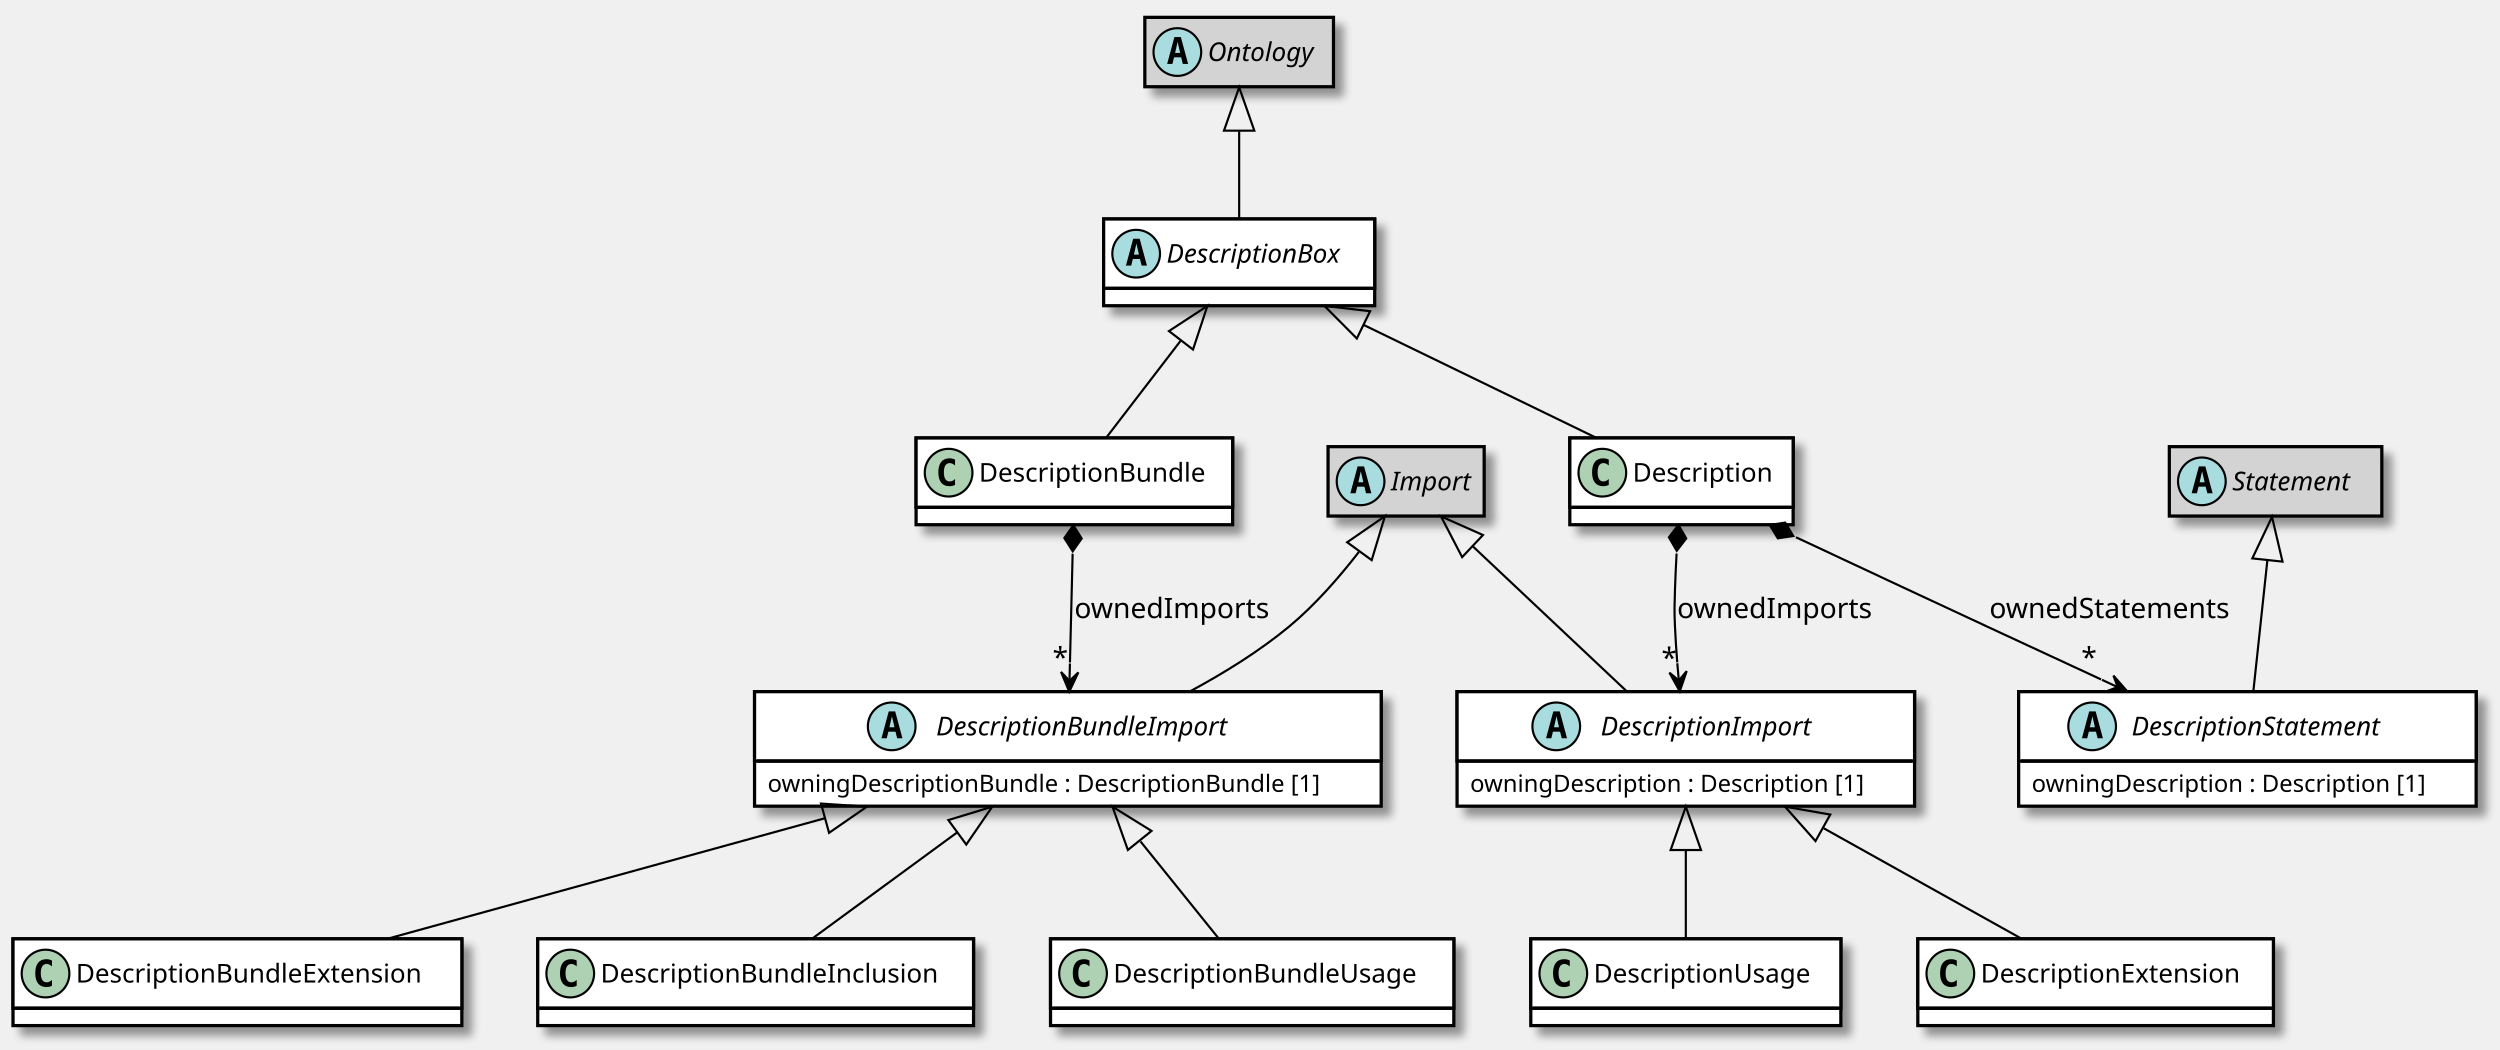
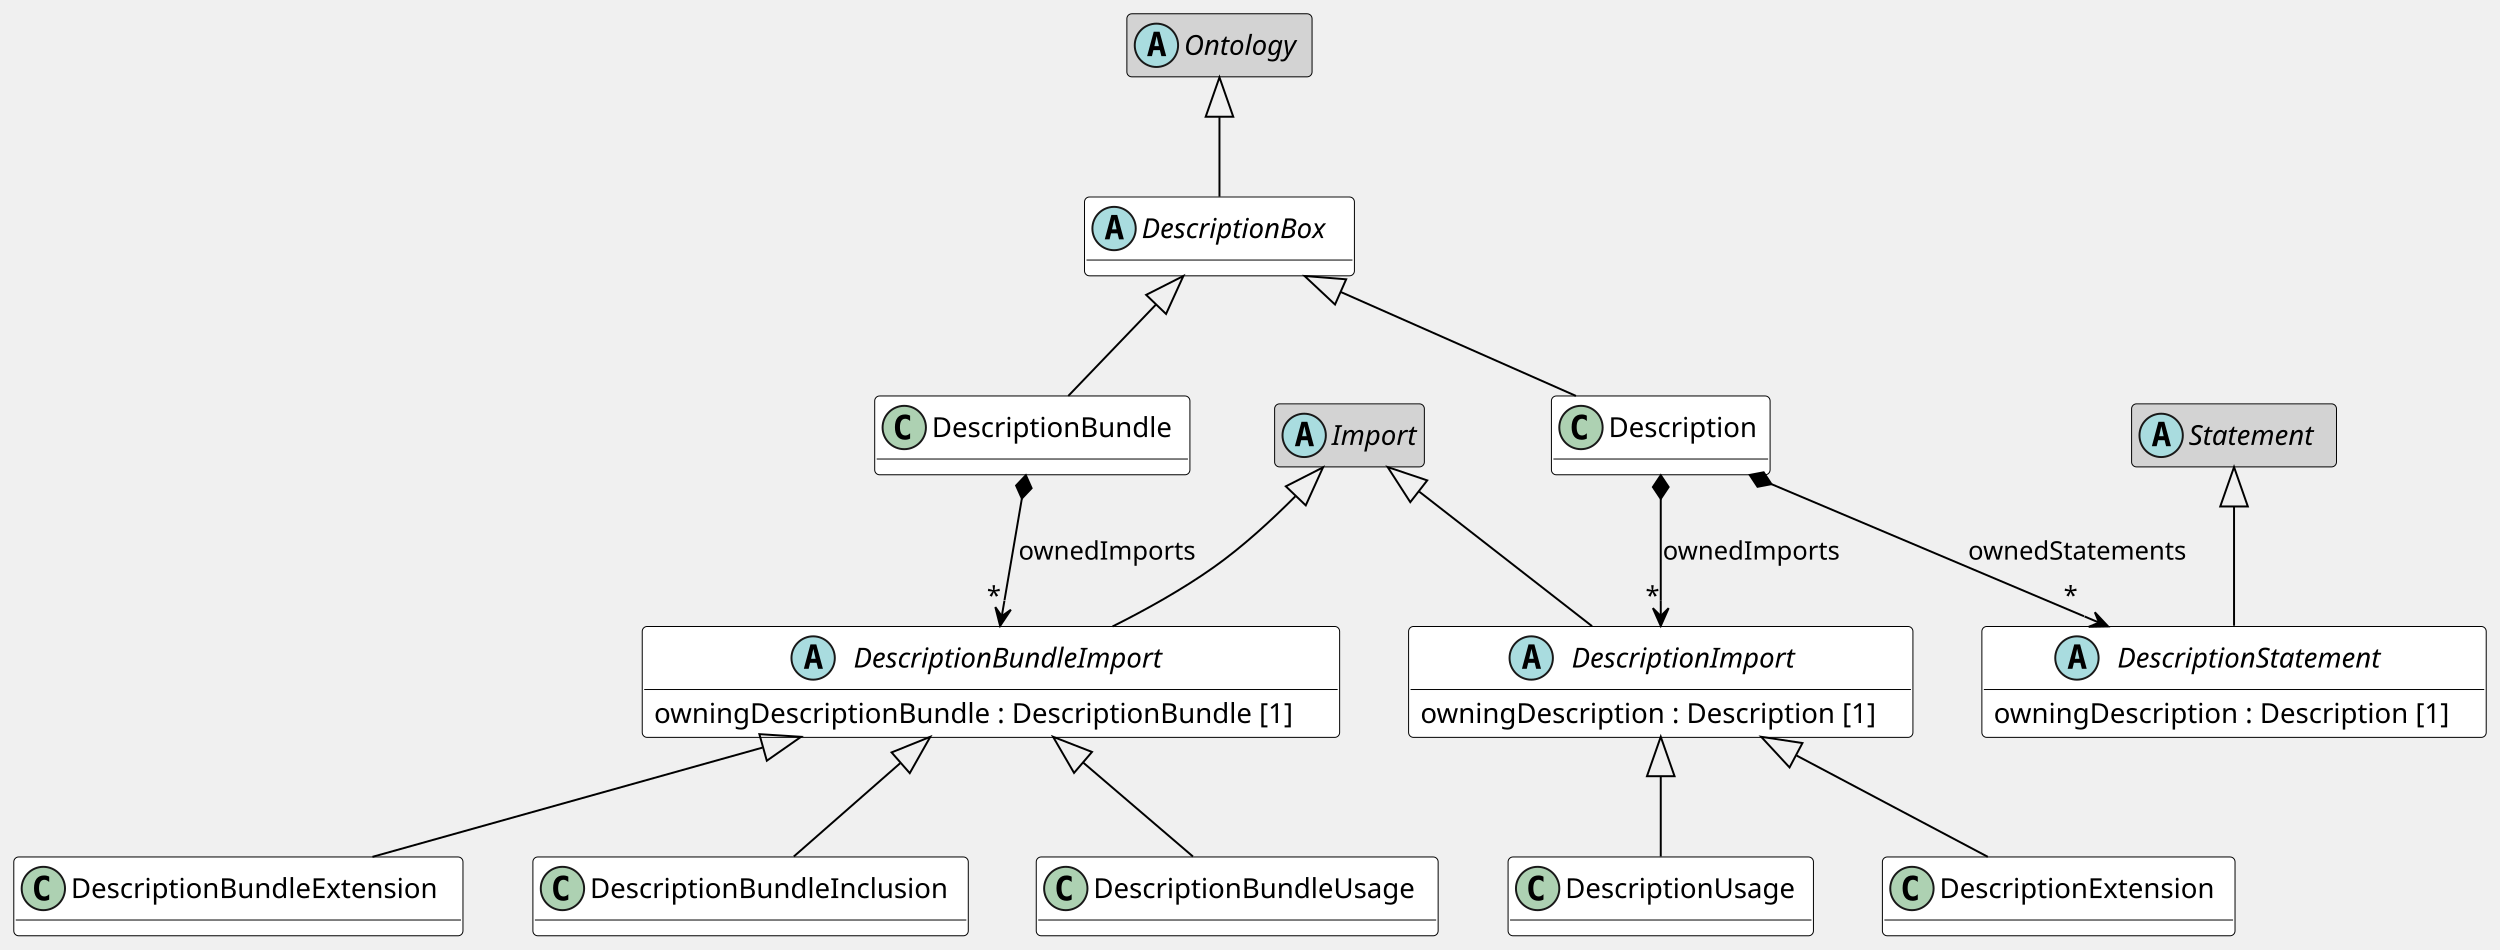
- <svg xmlns="http://www.w3.org/2000/svg" xmlns:xlink="http://www.w3.org/1999/xlink" contentScriptType="application/ecmascript" contentStyleType="text/css" height="484px" preserveAspectRatio="none" style="width:1153px;height:484px;" version="1.1" viewBox="0 0 1153 484" width="1153px" zoomAndPan="magnify">
-   <defs>
-     <filter height="300%" id="f1rrz0krgu3zpr" width="300%" x="-1" y="-1">
-       <feGaussianBlur result="blurOut" stdDeviation="2.0" />
-       <feColorMatrix in="blurOut" result="blurOut2" type="matrix" values="0 0 0 0 0 0 0 0 0 0 0 0 0 0 0 0 0 0 .4 0" />
-       <feOffset dx="4.0" dy="4.0" in="blurOut2" result="blurOut3" />
-       <feBlend in="SourceGraphic" in2="blurOut3" mode="normal" />
-     </filter>
-   </defs>
+ <svg xmlns="http://www.w3.org/2000/svg" xmlns:xlink="http://www.w3.org/1999/xlink" contentStyleType="text/css" height="482px" preserveAspectRatio="none" style="width:1269px;height:482px;background:#FFFFFF;" version="1.1" viewBox="0 0 1269 482" width="1269px" zoomAndPan="magnify">
+   <defs />
  <g>
-     <a target="_top" xlink:actuate="onRequest" xlink:href="#Description" xlink:show="new" xlink:title="#Description" xlink:type="simple">
-       <rect fill="#FFFFFF" filter="url(#f1rrz0krgu3zpr)" height="40" style="stroke: #000000; stroke-width: 1.5;" width="103" x="724" y="202" />
-       <rect fill="#FFFFFF" height="32" style="stroke: #000000; stroke-width: 1.5;" width="103" x="724" y="202" />
-       <ellipse cx="739" cy="218" fill="#ADD1B2" rx="11" ry="11" style="stroke: #000000; stroke-width: 1.0;" />
-       <path d="M741.969,223.641 Q741.391,223.938 740.75,224.078 Q740.109,224.234 739.406,224.234 Q736.906,224.234 735.578,222.594 Q734.266,220.938 734.266,217.812 Q734.266,214.688 735.578,213.031 Q736.906,211.375 739.406,211.375 Q740.109,211.375 740.75,211.531 Q741.406,211.688 741.969,211.984 L741.969,214.703 Q741.344,214.125 740.75,213.859 Q740.156,213.578 739.531,213.578 Q738.188,213.578 737.5,214.656 Q736.812,215.719 736.812,217.812 Q736.812,219.906 737.5,220.984 Q738.188,222.047 739.531,222.047 Q740.156,222.047 740.75,221.781 Q741.344,221.5 741.969,220.922 L741.969,223.641 Z " />
-       <text fill="#000000" font-family="sans-serif" font-size="12" lengthAdjust="spacingAndGlyphs" textLength="71" x="753" y="222.154">Description</text>
-       <line style="stroke: #000000; stroke-width: 1.5;" x1="725" x2="826" y1="234" y2="234" />
-     </a>
-     <a target="_top" xlink:actuate="onRequest" xlink:href="#DescriptionBox" xlink:show="new" xlink:title="#DescriptionBox" xlink:type="simple">
-       <rect fill="#FFFFFF" filter="url(#f1rrz0krgu3zpr)" height="40" style="stroke: #000000; stroke-width: 1.5;" width="125" x="509" y="101" />
-       <rect fill="#FFFFFF" height="32" style="stroke: #000000; stroke-width: 1.5;" width="125" x="509" y="101" />
-       <ellipse cx="524" cy="117" fill="#A9DCDF" rx="11" ry="11" style="stroke: #000000; stroke-width: 1.0;" />
-       <path d="M524.109,112.344 L522.953,117.422 L525.281,117.422 L524.109,112.344 Z M522.625,110.109 L525.609,110.109 L528.969,122.5 L526.516,122.5 L525.75,119.438 L522.469,119.438 L521.719,122.5 L519.281,122.5 L522.625,110.109 Z " />
-       <text fill="#000000" font-family="sans-serif" font-size="12" font-style="italic" lengthAdjust="spacingAndGlyphs" textLength="93" x="538" y="121.154">DescriptionBox</text>
-       <line style="stroke: #000000; stroke-width: 1.5;" x1="510" x2="633" y1="133" y2="133" />
-     </a>
-     <a target="_top" xlink:actuate="onRequest" xlink:href="#DescriptionImport" xlink:show="new" xlink:title="#DescriptionImport" xlink:type="simple">
-       <rect fill="#FFFFFF" filter="url(#f1rrz0krgu3zpr)" height="52.805" style="stroke: #000000; stroke-width: 1.5;" width="211" x="672" y="319" />
-       <rect fill="#FFFFFF" height="32" style="stroke: #000000; stroke-width: 1.5;" width="211" x="672" y="319" />
-       <ellipse cx="717.75" cy="335" fill="#A9DCDF" rx="11" ry="11" style="stroke: #000000; stroke-width: 1.0;" />
-       <path d="M717.859,330.344 L716.703,335.422 L719.031,335.422 L717.859,330.344 Z M716.375,328.109 L719.359,328.109 L722.719,340.5 L720.266,340.5 L719.5,337.438 L716.219,337.438 L715.469,340.5 L713.031,340.5 L716.375,328.109 Z " />
-       <text fill="#000000" font-family="sans-serif" font-size="12" font-style="italic" lengthAdjust="spacingAndGlyphs" textLength="111" x="738.25" y="339.154">DescriptionImport</text>
-       <line style="stroke: #000000; stroke-width: 1.5;" x1="673" x2="882" y1="351" y2="351" />
-       <text fill="#000000" font-family="sans-serif" font-size="11" lengthAdjust="spacingAndGlyphs" textLength="199" x="678" y="365.21">owningDescription : Description [1]</text>
-     </a>
-     <a target="_top" xlink:actuate="onRequest" xlink:href="#DescriptionStatement" xlink:show="new" xlink:title="#DescriptionStatement" xlink:type="simple">
-       <rect fill="#FFFFFF" filter="url(#f1rrz0krgu3zpr)" height="52.805" style="stroke: #000000; stroke-width: 1.5;" width="211" x="931" y="319" />
-       <rect fill="#FFFFFF" height="32" style="stroke: #000000; stroke-width: 1.5;" width="211" x="931" y="319" />
-       <ellipse cx="964.9" cy="335" fill="#A9DCDF" rx="11" ry="11" style="stroke: #000000; stroke-width: 1.0;" />
-       <path d="M965.009,330.344 L963.853,335.422 L966.181,335.422 L965.009,330.344 Z M963.525,328.109 L966.509,328.109 L969.869,340.5 L967.416,340.5 L966.65,337.438 L963.369,337.438 L962.619,340.5 L960.181,340.5 L963.525,328.109 Z " />
-       <text fill="#000000" font-family="sans-serif" font-size="12" font-style="italic" lengthAdjust="spacingAndGlyphs" textLength="137" x="983.1" y="339.154">DescriptionStatement</text>
-       <line style="stroke: #000000; stroke-width: 1.5;" x1="932" x2="1141" y1="351" y2="351" />
-       <text fill="#000000" font-family="sans-serif" font-size="11" lengthAdjust="spacingAndGlyphs" textLength="199" x="937" y="365.21">owningDescription : Description [1]</text>
-     </a>
-     <a target="_top" xlink:actuate="onRequest" xlink:href="#Ontology" xlink:show="new" xlink:title="#Ontology" xlink:type="simple">
-       <rect fill="#D3D3D3" filter="url(#f1rrz0krgu3zpr)" height="32" style="stroke: #000000; stroke-width: 1.5;" width="87" x="528" y="8" />
-       <ellipse cx="543" cy="24" fill="#A9DCDF" rx="11" ry="11" style="stroke: #000000; stroke-width: 1.0;" />
-       <path d="M543.109,19.344 L541.953,24.422 L544.281,24.422 L543.109,19.344 Z M541.625,17.109 L544.609,17.109 L547.969,29.5 L545.516,29.5 L544.75,26.438 L541.469,26.438 L540.719,29.5 L538.281,29.5 L541.625,17.109 Z " />
-       <text fill="#000000" font-family="sans-serif" font-size="12" font-style="italic" lengthAdjust="spacingAndGlyphs" textLength="55" x="557" y="28.154">Ontology</text>
-     </a>
-     <a target="_top" xlink:actuate="onRequest" xlink:href="#DescriptionBundle" xlink:show="new" xlink:title="#DescriptionBundle" xlink:type="simple">
-       <rect fill="#FFFFFF" filter="url(#f1rrz0krgu3zpr)" height="40" style="stroke: #000000; stroke-width: 1.5;" width="146" x="422.5" y="202" />
-       <rect fill="#FFFFFF" height="32" style="stroke: #000000; stroke-width: 1.5;" width="146" x="422.5" y="202" />
-       <ellipse cx="437.5" cy="218" fill="#ADD1B2" rx="11" ry="11" style="stroke: #000000; stroke-width: 1.0;" />
-       <path d="M440.469,223.641 Q439.891,223.938 439.25,224.078 Q438.609,224.234 437.906,224.234 Q435.406,224.234 434.078,222.594 Q432.766,220.938 432.766,217.812 Q432.766,214.688 434.078,213.031 Q435.406,211.375 437.906,211.375 Q438.609,211.375 439.25,211.531 Q439.906,211.688 440.469,211.984 L440.469,214.703 Q439.844,214.125 439.25,213.859 Q438.656,213.578 438.031,213.578 Q436.688,213.578 436,214.656 Q435.312,215.719 435.312,217.812 Q435.312,219.906 436,220.984 Q436.688,222.047 438.031,222.047 Q438.656,222.047 439.25,221.781 Q439.844,221.5 440.469,220.922 L440.469,223.641 Z " />
-       <text fill="#000000" font-family="sans-serif" font-size="12" lengthAdjust="spacingAndGlyphs" textLength="114" x="451.5" y="222.154">DescriptionBundle</text>
-       <line style="stroke: #000000; stroke-width: 1.5;" x1="423.5" x2="567.5" y1="234" y2="234" />
-     </a>
-     <a target="_top" xlink:actuate="onRequest" xlink:href="#DescriptionBundleImport" xlink:show="new" xlink:title="#DescriptionBundleImport" xlink:type="simple">
-       <rect fill="#FFFFFF" filter="url(#f1rrz0krgu3zpr)" height="52.805" style="stroke: #000000; stroke-width: 1.5;" width="289" x="348" y="319" />
-       <rect fill="#FFFFFF" height="32" style="stroke: #000000; stroke-width: 1.5;" width="289" x="348" y="319" />
-       <ellipse cx="411.25" cy="335" fill="#A9DCDF" rx="11" ry="11" style="stroke: #000000; stroke-width: 1.0;" />
-       <path d="M411.359,330.344 L410.203,335.422 L412.531,335.422 L411.359,330.344 Z M409.875,328.109 L412.859,328.109 L416.219,340.5 L413.766,340.5 L413,337.438 L409.719,337.438 L408.969,340.5 L406.531,340.5 L409.875,328.109 Z " />
-       <text fill="#000000" font-family="sans-serif" font-size="12" font-style="italic" lengthAdjust="spacingAndGlyphs" textLength="154" x="431.75" y="339.154">DescriptionBundleImport</text>
-       <line style="stroke: #000000; stroke-width: 1.5;" x1="349" x2="636" y1="351" y2="351" />
-       <text fill="#000000" font-family="sans-serif" font-size="11" lengthAdjust="spacingAndGlyphs" textLength="277" x="354" y="365.21">owningDescriptionBundle : DescriptionBundle [1]</text>
-     </a>
-     <a target="_top" xlink:actuate="onRequest" xlink:href="#DescriptionBundleExtension" xlink:show="new" xlink:title="#DescriptionBundleExtension" xlink:type="simple">
-       <rect fill="#FFFFFF" filter="url(#f1rrz0krgu3zpr)" height="40" style="stroke: #000000; stroke-width: 1.5;" width="207" x="6" y="433" />
-       <rect fill="#FFFFFF" height="32" style="stroke: #000000; stroke-width: 1.5;" width="207" x="6" y="433" />
-       <ellipse cx="21" cy="449" fill="#ADD1B2" rx="11" ry="11" style="stroke: #000000; stroke-width: 1.0;" />
-       <path d="M23.969,454.641 Q23.391,454.938 22.75,455.078 Q22.109,455.234 21.406,455.234 Q18.906,455.234 17.578,453.594 Q16.266,451.938 16.266,448.812 Q16.266,445.688 17.578,444.031 Q18.906,442.375 21.406,442.375 Q22.109,442.375 22.75,442.531 Q23.406,442.688 23.969,442.984 L23.969,445.703 Q23.344,445.125 22.75,444.859 Q22.156,444.578 21.531,444.578 Q20.188,444.578 19.5,445.656 Q18.812,446.719 18.812,448.812 Q18.812,450.906 19.5,451.984 Q20.188,453.047 21.531,453.047 Q22.156,453.047 22.75,452.781 Q23.344,452.5 23.969,451.922 L23.969,454.641 Z " />
-       <text fill="#000000" font-family="sans-serif" font-size="12" lengthAdjust="spacingAndGlyphs" textLength="175" x="35" y="453.154">DescriptionBundleExtension</text>
-       <line style="stroke: #000000; stroke-width: 1.5;" x1="7" x2="212" y1="465" y2="465" />
-     </a>
-     <a target="_top" xlink:actuate="onRequest" xlink:href="#Import" xlink:show="new" xlink:title="#Import" xlink:type="simple">
-       <rect fill="#D3D3D3" filter="url(#f1rrz0krgu3zpr)" height="32" style="stroke: #000000; stroke-width: 1.5;" width="72" x="612.5" y="206" />
-       <ellipse cx="627.5" cy="222" fill="#A9DCDF" rx="11" ry="11" style="stroke: #000000; stroke-width: 1.0;" />
-       <path d="M627.609,217.344 L626.453,222.422 L628.781,222.422 L627.609,217.344 Z M626.125,215.109 L629.109,215.109 L632.469,227.5 L630.016,227.5 L629.25,224.438 L625.969,224.438 L625.219,227.5 L622.781,227.5 L626.125,215.109 Z " />
-       <text fill="#000000" font-family="sans-serif" font-size="12" font-style="italic" lengthAdjust="spacingAndGlyphs" textLength="40" x="641.5" y="226.154">Import</text>
-     </a>
-     <a target="_top" xlink:actuate="onRequest" xlink:href="#DescriptionBundleInclusion" xlink:show="new" xlink:title="#DescriptionBundleInclusion" xlink:type="simple">
-       <rect fill="#FFFFFF" filter="url(#f1rrz0krgu3zpr)" height="40" style="stroke: #000000; stroke-width: 1.5;" width="201" x="248" y="433" />
-       <rect fill="#FFFFFF" height="32" style="stroke: #000000; stroke-width: 1.5;" width="201" x="248" y="433" />
-       <ellipse cx="263" cy="449" fill="#ADD1B2" rx="11" ry="11" style="stroke: #000000; stroke-width: 1.0;" />
-       <path d="M265.969,454.641 Q265.391,454.938 264.75,455.078 Q264.109,455.234 263.406,455.234 Q260.906,455.234 259.578,453.594 Q258.266,451.938 258.266,448.812 Q258.266,445.688 259.578,444.031 Q260.906,442.375 263.406,442.375 Q264.109,442.375 264.75,442.531 Q265.406,442.688 265.969,442.984 L265.969,445.703 Q265.344,445.125 264.75,444.859 Q264.156,444.578 263.531,444.578 Q262.188,444.578 261.5,445.656 Q260.812,446.719 260.812,448.812 Q260.812,450.906 261.5,451.984 Q262.188,453.047 263.531,453.047 Q264.156,453.047 264.75,452.781 Q265.344,452.5 265.969,451.922 L265.969,454.641 Z " />
-       <text fill="#000000" font-family="sans-serif" font-size="12" lengthAdjust="spacingAndGlyphs" textLength="169" x="277" y="453.154">DescriptionBundleInclusion</text>
-       <line style="stroke: #000000; stroke-width: 1.5;" x1="249" x2="448" y1="465" y2="465" />
-     </a>
-     <a target="_top" xlink:actuate="onRequest" xlink:href="#DescriptionBundleUsage" xlink:show="new" xlink:title="#DescriptionBundleUsage" xlink:type="simple">
-       <rect fill="#FFFFFF" filter="url(#f1rrz0krgu3zpr)" height="40" style="stroke: #000000; stroke-width: 1.5;" width="186" x="484.5" y="433" />
-       <rect fill="#FFFFFF" height="32" style="stroke: #000000; stroke-width: 1.5;" width="186" x="484.5" y="433" />
-       <ellipse cx="499.5" cy="449" fill="#ADD1B2" rx="11" ry="11" style="stroke: #000000; stroke-width: 1.0;" />
-       <path d="M502.469,454.641 Q501.891,454.938 501.25,455.078 Q500.609,455.234 499.906,455.234 Q497.406,455.234 496.078,453.594 Q494.766,451.938 494.766,448.812 Q494.766,445.688 496.078,444.031 Q497.406,442.375 499.906,442.375 Q500.609,442.375 501.25,442.531 Q501.906,442.688 502.469,442.984 L502.469,445.703 Q501.844,445.125 501.25,444.859 Q500.656,444.578 500.031,444.578 Q498.688,444.578 498,445.656 Q497.312,446.719 497.312,448.812 Q497.312,450.906 498,451.984 Q498.688,453.047 500.031,453.047 Q500.656,453.047 501.25,452.781 Q501.844,452.5 502.469,451.922 L502.469,454.641 Z " />
-       <text fill="#000000" font-family="sans-serif" font-size="12" lengthAdjust="spacingAndGlyphs" textLength="154" x="513.5" y="453.154">DescriptionBundleUsage</text>
-       <line style="stroke: #000000; stroke-width: 1.5;" x1="485.5" x2="669.5" y1="465" y2="465" />
-     </a>
-     <a target="_top" xlink:actuate="onRequest" xlink:href="#DescriptionExtension" xlink:show="new" xlink:title="#DescriptionExtension" xlink:type="simple">
-       <rect fill="#FFFFFF" filter="url(#f1rrz0krgu3zpr)" height="40" style="stroke: #000000; stroke-width: 1.5;" width="164" x="884.5" y="433" />
-       <rect fill="#FFFFFF" height="32" style="stroke: #000000; stroke-width: 1.5;" width="164" x="884.5" y="433" />
-       <ellipse cx="899.5" cy="449" fill="#ADD1B2" rx="11" ry="11" style="stroke: #000000; stroke-width: 1.0;" />
-       <path d="M902.469,454.641 Q901.891,454.938 901.25,455.078 Q900.609,455.234 899.906,455.234 Q897.406,455.234 896.078,453.594 Q894.766,451.938 894.766,448.812 Q894.766,445.688 896.078,444.031 Q897.406,442.375 899.906,442.375 Q900.609,442.375 901.25,442.531 Q901.906,442.688 902.469,442.984 L902.469,445.703 Q901.844,445.125 901.25,444.859 Q900.656,444.578 900.031,444.578 Q898.688,444.578 898,445.656 Q897.312,446.719 897.312,448.812 Q897.312,450.906 898,451.984 Q898.688,453.047 900.031,453.047 Q900.656,453.047 901.25,452.781 Q901.844,452.5 902.469,451.922 L902.469,454.641 Z " />
-       <text fill="#000000" font-family="sans-serif" font-size="12" lengthAdjust="spacingAndGlyphs" textLength="132" x="913.5" y="453.154">DescriptionExtension</text>
-       <line style="stroke: #000000; stroke-width: 1.5;" x1="885.5" x2="1047.5" y1="465" y2="465" />
-     </a>
-     <a target="_top" xlink:actuate="onRequest" xlink:href="#Statement" xlink:show="new" xlink:title="#Statement" xlink:type="simple">
-       <rect fill="#D3D3D3" filter="url(#f1rrz0krgu3zpr)" height="32" style="stroke: #000000; stroke-width: 1.5;" width="98" x="1000.5" y="206" />
-       <ellipse cx="1015.5" cy="222" fill="#A9DCDF" rx="11" ry="11" style="stroke: #000000; stroke-width: 1.0;" />
-       <path d="M1015.609,217.344 L1014.453,222.422 L1016.781,222.422 L1015.609,217.344 Z M1014.125,215.109 L1017.109,215.109 L1020.469,227.5 L1018.016,227.5 L1017.25,224.438 L1013.969,224.438 L1013.219,227.5 L1010.781,227.5 L1014.125,215.109 Z " />
-       <text fill="#000000" font-family="sans-serif" font-size="12" font-style="italic" lengthAdjust="spacingAndGlyphs" textLength="66" x="1029.5" y="226.154">Statement</text>
-     </a>
-     <a target="_top" xlink:actuate="onRequest" xlink:href="#DescriptionUsage" xlink:show="new" xlink:title="#DescriptionUsage" xlink:type="simple">
-       <rect fill="#FFFFFF" filter="url(#f1rrz0krgu3zpr)" height="40" style="stroke: #000000; stroke-width: 1.5;" width="143" x="706" y="433" />
-       <rect fill="#FFFFFF" height="32" style="stroke: #000000; stroke-width: 1.5;" width="143" x="706" y="433" />
-       <ellipse cx="721" cy="449" fill="#ADD1B2" rx="11" ry="11" style="stroke: #000000; stroke-width: 1.0;" />
-       <path d="M723.969,454.641 Q723.391,454.938 722.75,455.078 Q722.109,455.234 721.406,455.234 Q718.906,455.234 717.578,453.594 Q716.266,451.938 716.266,448.812 Q716.266,445.688 717.578,444.031 Q718.906,442.375 721.406,442.375 Q722.109,442.375 722.75,442.531 Q723.406,442.688 723.969,442.984 L723.969,445.703 Q723.344,445.125 722.75,444.859 Q722.156,444.578 721.531,444.578 Q720.188,444.578 719.5,445.656 Q718.812,446.719 718.812,448.812 Q718.812,450.906 719.5,451.984 Q720.188,453.047 721.531,453.047 Q722.156,453.047 722.75,452.781 Q723.344,452.5 723.969,451.922 L723.969,454.641 Z " />
-       <text fill="#000000" font-family="sans-serif" font-size="12" lengthAdjust="spacingAndGlyphs" textLength="111" x="735" y="453.154">DescriptionUsage</text>
-       <line style="stroke: #000000; stroke-width: 1.5;" x1="707" x2="848" y1="465" y2="465" />
-     </a>
-     <a target="_top" xlink:actuate="onRequest" xlink:href="#DescriptionBox" xlink:show="new" xlink:title="#DescriptionBox" xlink:type="simple">
-       <path d="M628.889,149.851 C663.177,166.49 705.84,187.195 736.287,201.97 " fill="none" style="stroke: #000000; stroke-width: 1.0;" />
-       <polygon fill="none" points="625.77,156.118,610.833,141.088,631.883,143.523,625.77,156.118" style="stroke: #000000; stroke-width: 1.0;" />
-     </a>
-     <path d="M773.242,255.291 C772.933,260.861 772.665,266.596 772.5,272 C772.269,279.552 772.161,281.452 772.5,289 C772.74,294.338 773.109,299.957 773.541,305.486 " fill="none" style="stroke: #000000; stroke-width: 1.0;" />
-     <polygon fill="#000000" points="774.703,318.835,777.907,309.522,774.269,313.854,769.937,310.216,774.703,318.835" style="stroke: #000000; stroke-width: 1.0;" />
-     <line style="stroke: #000000; stroke-width: 1.0;" x1="774.269" x2="773.575" y1="313.854" y2="305.884" />
-     <polygon fill="#000000" points="774.061,242.069,769.698,247.81,773.32,254.046,777.683,248.305,774.061,242.069" style="stroke: #000000; stroke-width: 1.0;" />
-     <text fill="#000000" font-family="sans-serif" font-size="13" lengthAdjust="spacingAndGlyphs" textLength="90" x="773.5" y="285.067">ownedImports</text>
-     <text fill="#000000" font-family="sans-serif" font-size="13" lengthAdjust="spacingAndGlyphs" textLength="7" x="766.247" y="308.039">*</text>
-     <path d="M828.28,247.775 C854.748,260.182 887.306,275.416 916.5,289 C933.498,296.909 951.864,305.42 968.996,313.345 " fill="none" style="stroke: #000000; stroke-width: 1.0;" />
-     <polygon fill="#000000" points="981.215,318.995,974.725,311.587,976.677,316.896,971.367,318.848,981.215,318.995" style="stroke: #000000; stroke-width: 1.0;" />
-     <line style="stroke: #000000; stroke-width: 1.0;" x1="976.677" x2="969.415" y1="316.896" y2="313.539" />
-     <polygon fill="#000000" points="816.2,242.111,819.934,248.28,827.065,247.205,823.331,241.036,816.2,242.111" style="stroke: #000000; stroke-width: 1.0;" />
-     <text fill="#000000" font-family="sans-serif" font-size="13" lengthAdjust="spacingAndGlyphs" textLength="117" x="917.5" y="285.067">ownedStatements</text>
-     <text fill="#000000" font-family="sans-serif" font-size="13" lengthAdjust="spacingAndGlyphs" textLength="7" x="959.886" y="307.813">*</text>
-     <a target="_top" xlink:actuate="onRequest" xlink:href="#Ontology" xlink:show="new" xlink:title="#Ontology" xlink:type="simple">
-       <path d="M571.5,60.472 C571.5,74.156 571.5,89.266 571.5,100.838 " fill="none" style="stroke: #000000; stroke-width: 1.0;" />
-       <polygon fill="none" points="564.5,60.263,571.5,40.263,578.5,60.263,564.5,60.263" style="stroke: #000000; stroke-width: 1.0;" />
-     </a>
-     <a target="_top" xlink:actuate="onRequest" xlink:href="#DescriptionBox" xlink:show="new" xlink:title="#DescriptionBox" xlink:type="simple">
-       <path d="M544.637,156.992 C533.019,172.127 519.876,189.247 510.109,201.97 " fill="none" style="stroke: #000000; stroke-width: 1.0;" />
-       <polygon fill="none" points="539.115,152.69,556.846,141.088,550.22,161.215,539.115,152.69" style="stroke: #000000; stroke-width: 1.0;" />
-     </a>
-     <path d="M494.701,255.364 C494.32,270.779 493.862,289.341 493.462,305.526 " fill="none" style="stroke: #000000; stroke-width: 1.0;" />
-     <polygon fill="#000000" points="493.13,318.998,497.351,310.1,493.254,314,489.354,309.902,493.13,318.998" style="stroke: #000000; stroke-width: 1.0;" />
-     <line style="stroke: #000000; stroke-width: 1.0;" x1="493.254" x2="493.45" y1="314" y2="306.002" />
-     <polygon fill="#000000" points="495.025,242.252,490.878,248.152,494.73,254.248,498.876,248.349,495.025,242.252" style="stroke: #000000; stroke-width: 1.0;" />
-     <text fill="#000000" font-family="sans-serif" font-size="13" lengthAdjust="spacingAndGlyphs" textLength="90" x="495.5" y="285.067">ownedImports</text>
-     <text fill="#000000" font-family="sans-serif" font-size="13" lengthAdjust="spacingAndGlyphs" textLength="7" x="485.43" y="307.817">*</text>
-     <a target="_top" xlink:actuate="onRequest" xlink:href="#DescriptionBundleImport" xlink:show="new" xlink:title="#DescriptionBundleImport" xlink:type="simple">
-       <path d="M380.467,377.36 C315.103,395.365 234.724,417.506 178.554,432.979 " fill="none" style="stroke: #000000; stroke-width: 1.0;" />
-       <polygon fill="none" points="378.646,370.601,399.786,372.039,382.364,384.099,378.646,370.601" style="stroke: #000000; stroke-width: 1.0;" />
-     </a>
-     <a target="_top" xlink:actuate="onRequest" xlink:href="#Import" xlink:show="new" xlink:title="#Import" xlink:type="simple">
-       <path d="M626.777,254.476 C617.691,266.219 606.463,279.092 594.5,289 C580.759,300.38 564.328,310.525 548.71,318.928 " fill="none" style="stroke: #000000; stroke-width: 1.0;" />
-       <polygon fill="none" points="621.306,250.097,638.739,238.051,632.623,258.339,621.306,250.097" style="stroke: #000000; stroke-width: 1.0;" />
-     </a>
-     <a target="_top" xlink:actuate="onRequest" xlink:href="#DescriptionBundleImport" xlink:show="new" xlink:title="#DescriptionBundleImport" xlink:type="simple">
-       <path d="M441.445,383.905 C418.781,400.51 393.084,419.336 374.463,432.979 " fill="none" style="stroke: #000000; stroke-width: 1.0;" />
-       <polygon fill="none" points="437.371,378.212,457.642,372.039,445.645,389.505,437.371,378.212" style="stroke: #000000; stroke-width: 1.0;" />
-     </a>
-     <a target="_top" xlink:actuate="onRequest" xlink:href="#DescriptionBundleImport" xlink:show="new" xlink:title="#DescriptionBundleImport" xlink:type="simple">
-       <path d="M525.998,388.077 C538.502,403.596 552.095,420.467 562.175,432.979 " fill="none" style="stroke: #000000; stroke-width: 1.0;" />
-       <polygon fill="none" points="520.173,392.005,513.076,372.039,531.075,383.221,520.173,392.005" style="stroke: #000000; stroke-width: 1.0;" />
-     </a>
-     <a target="_top" xlink:actuate="onRequest" xlink:href="#DescriptionImport" xlink:show="new" xlink:title="#DescriptionImport" xlink:type="simple">
-       <path d="M841.046,381.971 C871.61,399.032 907.03,418.804 932.424,432.979 " fill="none" style="stroke: #000000; stroke-width: 1.0;" />
-       <polygon fill="none" points="837.303,387.899,823.252,372.039,844.127,375.675,837.303,387.899" style="stroke: #000000; stroke-width: 1.0;" />
-     </a>
-     <a target="_top" xlink:actuate="onRequest" xlink:href="#Import" xlink:show="new" xlink:title="#Import" xlink:type="simple">
-       <path d="M679.192,251.908 C700.848,272.304 729.591,299.376 750.4,318.975 " fill="none" style="stroke: #000000; stroke-width: 1.0;" />
-       <polygon fill="none" points="674.337,256.951,664.577,238.142,683.936,246.759,674.337,256.951" style="stroke: #000000; stroke-width: 1.0;" />
-     </a>
-     <a target="_top" xlink:actuate="onRequest" xlink:href="#Statement" xlink:show="new" xlink:title="#Statement" xlink:type="simple">
-       <path d="M1045.7,258.498 C1043.64,277.747 1041.14,301.111 1039.27,318.626 " fill="none" style="stroke: #000000; stroke-width: 1.0;" />
-       <polygon fill="none" points="1038.77,257.53,1047.85,238.388,1052.69,259.019,1038.77,257.53" style="stroke: #000000; stroke-width: 1.0;" />
-     </a>
-     <a target="_top" xlink:actuate="onRequest" xlink:href="#DescriptionImport" xlink:show="new" xlink:title="#DescriptionImport" xlink:type="simple">
-       <path d="M777.5,392.065 C777.5,406.436 777.5,421.532 777.5,432.979 " fill="none" style="stroke: #000000; stroke-width: 1.0;" />
-       <polygon fill="none" points="770.5,392.039,777.5,372.039,784.5,392.039,770.5,392.039" style="stroke: #000000; stroke-width: 1.0;" />
-     </a>
+     <a href="#Description" target="_top" title="#Description" xlink:actuate="onRequest" xlink:href="#Description" xlink:show="new" xlink:title="#Description" xlink:type="simple">
+       <g>
+         <rect codeLine="6" fill="#FFFFFF" height="40" rx="2.5" ry="2.5" style="stroke:#000000;stroke-width:0.5;" width="111" x="787.5" y="201" />
+         <ellipse cx="802.5" cy="217" fill="#ADD1B2" rx="11" ry="11" style="stroke:#181818;stroke-width:1.0;" />
+         <path d="M805.469,222.641 Q804.891,222.938 804.25,223.078 Q803.609,223.234 802.906,223.234 Q800.406,223.234 799.078,221.594 Q797.766,219.938 797.766,216.812 Q797.766,213.688 799.078,212.031 Q800.406,210.375 802.906,210.375 Q803.609,210.375 804.25,210.531 Q804.906,210.688 805.469,210.984 L805.469,213.703 Q804.844,213.125 804.25,212.859 Q803.656,212.578 803.031,212.578 Q801.688,212.578 801,213.656 Q800.312,214.719 800.312,216.812 Q800.312,218.906 801,219.984 Q801.688,221.047 803.031,221.047 Q803.656,221.047 804.25,220.781 Q804.844,220.5 805.469,219.922 L805.469,222.641 Z " fill="#000000" />
+         <text fill="#000000" font-family="sans-serif" font-size="14" lengthAdjust="spacing" textLength="79" x="816.5" y="221.847">Description</text>
+         <line style="stroke:#000000;stroke-width:0.5;" x1="788.5" x2="897.5" y1="233" y2="233" />
+       </g>
+     </a>
+     <a href="#DescriptionBox" target="_top" title="#DescriptionBox" xlink:actuate="onRequest" xlink:href="#DescriptionBox" xlink:show="new" xlink:title="#DescriptionBox" xlink:type="simple">
+       <g>
+         <rect codeLine="11" fill="#FFFFFF" height="40" rx="2.5" ry="2.5" style="stroke:#000000;stroke-width:0.5;" width="137" x="550.5" y="100" />
+         <ellipse cx="565.5" cy="116" fill="#A9DCDF" rx="11" ry="11" style="stroke:#181818;stroke-width:1.0;" />
+         <path d="M565.609,111.344 L564.453,116.422 L566.781,116.422 L565.609,111.344 Z M564.125,109.109 L567.109,109.109 L570.469,121.5 L568.016,121.5 L567.25,118.438 L563.969,118.438 L563.219,121.5 L560.781,121.5 L564.125,109.109 Z " fill="#000000" />
+         <text fill="#000000" font-family="sans-serif" font-size="14" font-style="italic" lengthAdjust="spacing" textLength="105" x="579.5" y="120.847">DescriptionBox</text>
+         <line style="stroke:#000000;stroke-width:0.5;" x1="551.5" x2="686.5" y1="132" y2="132" />
+       </g>
+     </a>
+     <a href="#DescriptionImport" target="_top" title="#DescriptionImport" xlink:actuate="onRequest" xlink:href="#DescriptionImport" xlink:show="new" xlink:title="#DescriptionImport" xlink:type="simple">
+       <g>
+         <rect codeLine="38" fill="#FFFFFF" height="56.297" rx="2.5" ry="2.5" style="stroke:#000000;stroke-width:0.5;" width="256" x="715" y="318" />
+         <ellipse cx="777.25" cy="334" fill="#A9DCDF" rx="11" ry="11" style="stroke:#181818;stroke-width:1.0;" />
+         <path d="M777.359,329.344 L776.203,334.422 L778.531,334.422 L777.359,329.344 Z M775.875,327.109 L778.859,327.109 L782.219,339.5 L779.766,339.5 L779,336.438 L775.719,336.438 L774.969,339.5 L772.531,339.5 L775.875,327.109 Z " fill="#000000" />
+         <text fill="#000000" font-family="sans-serif" font-size="14" font-style="italic" lengthAdjust="spacing" textLength="123" x="797.75" y="338.847">DescriptionImport</text>
+         <line style="stroke:#000000;stroke-width:0.5;" x1="716" x2="970" y1="350" y2="350" />
+         <text fill="#000000" font-family="sans-serif" font-size="14" lengthAdjust="spacing" textLength="244" x="721" y="366.995">owningDescription : Description [1]</text>
+       </g>
+     </a>
+     <a href="#DescriptionStatement" target="_top" title="#DescriptionStatement" xlink:actuate="onRequest" xlink:href="#DescriptionStatement" xlink:show="new" xlink:title="#DescriptionStatement" xlink:type="simple">
+       <g>
+         <rect codeLine="44" fill="#FFFFFF" height="56.297" rx="2.5" ry="2.5" style="stroke:#000000;stroke-width:0.5;" width="256" x="1006" y="318" />
+         <ellipse cx="1054.25" cy="334" fill="#A9DCDF" rx="11" ry="11" style="stroke:#181818;stroke-width:1.0;" />
+         <path d="M1054.359,329.344 L1053.203,334.422 L1055.531,334.422 L1054.359,329.344 Z M1052.875,327.109 L1055.859,327.109 L1059.219,339.5 L1056.766,339.5 L1056,336.438 L1052.719,336.438 L1051.969,339.5 L1049.531,339.5 L1052.875,327.109 Z " fill="#000000" />
+         <text fill="#000000" font-family="sans-serif" font-size="14" font-style="italic" lengthAdjust="spacing" textLength="151" x="1074.75" y="338.847">DescriptionStatement</text>
+         <line style="stroke:#000000;stroke-width:0.5;" x1="1007" x2="1261" y1="350" y2="350" />
+         <text fill="#000000" font-family="sans-serif" font-size="14" lengthAdjust="spacing" textLength="244" x="1012" y="366.995">owningDescription : Description [1]</text>
+       </g>
+     </a>
+     <a href="#Ontology" target="_top" title="#Ontology" xlink:actuate="onRequest" xlink:href="#Ontology" xlink:show="new" xlink:title="#Ontology" xlink:type="simple">
+       <g>
+         <rect codeLine="13" fill="#D3D3D3" height="32" rx="2.5" ry="2.5" style="stroke:#000000;stroke-width:0.5;" width="94" x="572" y="7" />
+         <ellipse cx="587" cy="23" fill="#A9DCDF" rx="11" ry="11" style="stroke:#181818;stroke-width:1.0;" />
+         <path d="M587.109,18.344 L585.953,23.422 L588.281,23.422 L587.109,18.344 Z M585.625,16.109 L588.609,16.109 L591.969,28.5 L589.516,28.5 L588.75,25.438 L585.469,25.438 L584.719,28.5 L582.281,28.5 L585.625,16.109 Z " fill="#000000" />
+         <text fill="#000000" font-family="sans-serif" font-size="14" font-style="italic" lengthAdjust="spacing" textLength="62" x="601" y="27.847">Ontology</text>
+       </g>
+     </a>
+     <a href="#DescriptionBundle" target="_top" title="#DescriptionBundle" xlink:actuate="onRequest" xlink:href="#DescriptionBundle" xlink:show="new" xlink:title="#DescriptionBundle" xlink:type="simple">
+       <g>
+         <rect codeLine="16" fill="#FFFFFF" height="40" rx="2.5" ry="2.5" style="stroke:#000000;stroke-width:0.5;" width="160" x="444" y="201" />
+         <ellipse cx="459" cy="217" fill="#ADD1B2" rx="11" ry="11" style="stroke:#181818;stroke-width:1.0;" />
+         <path d="M461.969,222.641 Q461.391,222.938 460.75,223.078 Q460.109,223.234 459.406,223.234 Q456.906,223.234 455.578,221.594 Q454.266,219.938 454.266,216.812 Q454.266,213.688 455.578,212.031 Q456.906,210.375 459.406,210.375 Q460.109,210.375 460.75,210.531 Q461.406,210.688 461.969,210.984 L461.969,213.703 Q461.344,213.125 460.75,212.859 Q460.156,212.578 459.531,212.578 Q458.188,212.578 457.5,213.656 Q456.812,214.719 456.812,216.812 Q456.812,218.906 457.5,219.984 Q458.188,221.047 459.531,221.047 Q460.156,221.047 460.75,220.781 Q461.344,220.5 461.969,219.922 L461.969,222.641 Z " fill="#000000" />
+         <text fill="#000000" font-family="sans-serif" font-size="14" lengthAdjust="spacing" textLength="128" x="473" y="221.847">DescriptionBundle</text>
+         <line style="stroke:#000000;stroke-width:0.5;" x1="445" x2="603" y1="233" y2="233" />
+       </g>
+     </a>
+     <a href="#DescriptionBundleImport" target="_top" title="#DescriptionBundleImport" xlink:actuate="onRequest" xlink:href="#DescriptionBundleImport" xlink:show="new" xlink:title="#DescriptionBundleImport" xlink:type="simple">
+       <g>
+         <rect codeLine="23" fill="#FFFFFF" height="56.297" rx="2.5" ry="2.5" style="stroke:#000000;stroke-width:0.5;" width="354" x="326" y="318" />
+         <ellipse cx="412.75" cy="334" fill="#A9DCDF" rx="11" ry="11" style="stroke:#181818;stroke-width:1.0;" />
+         <path d="M412.859,329.344 L411.703,334.422 L414.031,334.422 L412.859,329.344 Z M411.375,327.109 L414.359,327.109 L417.719,339.5 L415.266,339.5 L414.5,336.438 L411.219,336.438 L410.469,339.5 L408.031,339.5 L411.375,327.109 Z " fill="#000000" />
+         <text fill="#000000" font-family="sans-serif" font-size="14" font-style="italic" lengthAdjust="spacing" textLength="172" x="433.25" y="338.847">DescriptionBundleImport</text>
+         <line style="stroke:#000000;stroke-width:0.5;" x1="327" x2="679" y1="350" y2="350" />
+         <text fill="#000000" font-family="sans-serif" font-size="14" lengthAdjust="spacing" textLength="342" x="332" y="366.995">owningDescriptionBundle : DescriptionBundle [1]</text>
+       </g>
+     </a>
+     <a href="#DescriptionBundleExtension" target="_top" title="#DescriptionBundleExtension" xlink:actuate="onRequest" xlink:href="#DescriptionBundleExtension" xlink:show="new" xlink:title="#DescriptionBundleExtension" xlink:type="simple">
+       <g>
+         <rect codeLine="20" fill="#FFFFFF" height="40" rx="2.5" ry="2.5" style="stroke:#000000;stroke-width:0.5;" width="228" x="7" y="435" />
+         <ellipse cx="22" cy="451" fill="#ADD1B2" rx="11" ry="11" style="stroke:#181818;stroke-width:1.0;" />
+         <path d="M24.969,456.641 Q24.391,456.938 23.75,457.078 Q23.109,457.234 22.406,457.234 Q19.906,457.234 18.578,455.594 Q17.266,453.938 17.266,450.812 Q17.266,447.688 18.578,446.031 Q19.906,444.375 22.406,444.375 Q23.109,444.375 23.75,444.531 Q24.406,444.688 24.969,444.984 L24.969,447.703 Q24.344,447.125 23.75,446.859 Q23.156,446.578 22.531,446.578 Q21.188,446.578 20.5,447.656 Q19.812,448.719 19.812,450.812 Q19.812,452.906 20.5,453.984 Q21.188,455.047 22.531,455.047 Q23.156,455.047 23.75,454.781 Q24.344,454.5 24.969,453.922 L24.969,456.641 Z " fill="#000000" />
+         <text fill="#000000" font-family="sans-serif" font-size="14" lengthAdjust="spacing" textLength="196" x="36" y="455.847">DescriptionBundleExtension</text>
+         <line style="stroke:#000000;stroke-width:0.5;" x1="8" x2="234" y1="467" y2="467" />
+       </g>
+     </a>
+     <a href="#Import" target="_top" title="#Import" xlink:actuate="onRequest" xlink:href="#Import" xlink:show="new" xlink:title="#Import" xlink:type="simple">
+       <g>
+         <rect codeLine="41" fill="#D3D3D3" height="32" rx="2.5" ry="2.5" style="stroke:#000000;stroke-width:0.5;" width="76" x="647" y="205" />
+         <ellipse cx="662" cy="221" fill="#A9DCDF" rx="11" ry="11" style="stroke:#181818;stroke-width:1.0;" />
+         <path d="M662.109,216.344 L660.953,221.422 L663.281,221.422 L662.109,216.344 Z M660.625,214.109 L663.609,214.109 L666.969,226.5 L664.516,226.5 L663.75,223.438 L660.469,223.438 L659.719,226.5 L657.281,226.5 L660.625,214.109 Z " fill="#000000" />
+         <text fill="#000000" font-family="sans-serif" font-size="14" font-style="italic" lengthAdjust="spacing" textLength="44" x="676" y="225.847">Import</text>
+       </g>
+     </a>
+     <a href="#DescriptionBundleInclusion" target="_top" title="#DescriptionBundleInclusion" xlink:actuate="onRequest" xlink:href="#DescriptionBundleInclusion" xlink:show="new" xlink:title="#DescriptionBundleInclusion" xlink:type="simple">
+       <g>
+         <rect codeLine="29" fill="#FFFFFF" height="40" rx="2.5" ry="2.5" style="stroke:#000000;stroke-width:0.5;" width="221" x="270.5" y="435" />
+         <ellipse cx="285.5" cy="451" fill="#ADD1B2" rx="11" ry="11" style="stroke:#181818;stroke-width:1.0;" />
+         <path d="M288.469,456.641 Q287.891,456.938 287.25,457.078 Q286.609,457.234 285.906,457.234 Q283.406,457.234 282.078,455.594 Q280.766,453.938 280.766,450.812 Q280.766,447.688 282.078,446.031 Q283.406,444.375 285.906,444.375 Q286.609,444.375 287.25,444.531 Q287.906,444.688 288.469,444.984 L288.469,447.703 Q287.844,447.125 287.25,446.859 Q286.656,446.578 286.031,446.578 Q284.688,446.578 284,447.656 Q283.312,448.719 283.312,450.812 Q283.312,452.906 284,453.984 Q284.688,455.047 286.031,455.047 Q286.656,455.047 287.25,454.781 Q287.844,454.5 288.469,453.922 L288.469,456.641 Z " fill="#000000" />
+         <text fill="#000000" font-family="sans-serif" font-size="14" lengthAdjust="spacing" textLength="189" x="299.5" y="455.847">DescriptionBundleInclusion</text>
+         <line style="stroke:#000000;stroke-width:0.5;" x1="271.5" x2="490.5" y1="467" y2="467" />
+       </g>
+     </a>
+     <a href="#DescriptionBundleUsage" target="_top" title="#DescriptionBundleUsage" xlink:actuate="onRequest" xlink:href="#DescriptionBundleUsage" xlink:show="new" xlink:title="#DescriptionBundleUsage" xlink:type="simple">
+       <g>
+         <rect codeLine="32" fill="#FFFFFF" height="40" rx="2.5" ry="2.5" style="stroke:#000000;stroke-width:0.5;" width="204" x="526" y="435" />
+         <ellipse cx="541" cy="451" fill="#ADD1B2" rx="11" ry="11" style="stroke:#181818;stroke-width:1.0;" />
+         <path d="M543.969,456.641 Q543.391,456.938 542.75,457.078 Q542.109,457.234 541.406,457.234 Q538.906,457.234 537.578,455.594 Q536.266,453.938 536.266,450.812 Q536.266,447.688 537.578,446.031 Q538.906,444.375 541.406,444.375 Q542.109,444.375 542.75,444.531 Q543.406,444.688 543.969,444.984 L543.969,447.703 Q543.344,447.125 542.75,446.859 Q542.156,446.578 541.531,446.578 Q540.188,446.578 539.5,447.656 Q538.812,448.719 538.812,450.812 Q538.812,452.906 539.5,453.984 Q540.188,455.047 541.531,455.047 Q542.156,455.047 542.75,454.781 Q543.344,454.5 543.969,453.922 L543.969,456.641 Z " fill="#000000" />
+         <text fill="#000000" font-family="sans-serif" font-size="14" lengthAdjust="spacing" textLength="172" x="555" y="455.847">DescriptionBundleUsage</text>
+         <line style="stroke:#000000;stroke-width:0.5;" x1="527" x2="729" y1="467" y2="467" />
+       </g>
+     </a>
+     <a href="#DescriptionExtension" target="_top" title="#DescriptionExtension" xlink:actuate="onRequest" xlink:href="#DescriptionExtension" xlink:show="new" xlink:title="#DescriptionExtension" xlink:type="simple">
+       <g>
+         <rect codeLine="35" fill="#FFFFFF" height="40" rx="2.5" ry="2.5" style="stroke:#000000;stroke-width:0.5;" width="179" x="955.5" y="435" />
+         <ellipse cx="970.5" cy="451" fill="#ADD1B2" rx="11" ry="11" style="stroke:#181818;stroke-width:1.0;" />
+         <path d="M973.469,456.641 Q972.891,456.938 972.25,457.078 Q971.609,457.234 970.906,457.234 Q968.406,457.234 967.078,455.594 Q965.766,453.938 965.766,450.812 Q965.766,447.688 967.078,446.031 Q968.406,444.375 970.906,444.375 Q971.609,444.375 972.25,444.531 Q972.906,444.688 973.469,444.984 L973.469,447.703 Q972.844,447.125 972.25,446.859 Q971.656,446.578 971.031,446.578 Q969.688,446.578 969,447.656 Q968.312,448.719 968.312,450.812 Q968.312,452.906 969,453.984 Q969.688,455.047 971.031,455.047 Q971.656,455.047 972.25,454.781 Q972.844,454.5 973.469,453.922 L973.469,456.641 Z " fill="#000000" />
+         <text fill="#000000" font-family="sans-serif" font-size="14" lengthAdjust="spacing" textLength="147" x="984.5" y="455.847">DescriptionExtension</text>
+         <line style="stroke:#000000;stroke-width:0.5;" x1="956.5" x2="1133.5" y1="467" y2="467" />
+       </g>
+     </a>
+     <a href="#Statement" target="_top" title="#Statement" xlink:actuate="onRequest" xlink:href="#Statement" xlink:show="new" xlink:title="#Statement" xlink:type="simple">
+       <g>
+         <rect codeLine="47" fill="#D3D3D3" height="32" rx="2.5" ry="2.5" style="stroke:#000000;stroke-width:0.5;" width="104" x="1082" y="205" />
+         <ellipse cx="1097" cy="221" fill="#A9DCDF" rx="11" ry="11" style="stroke:#181818;stroke-width:1.0;" />
+         <path d="M1097.109,216.344 L1095.953,221.422 L1098.281,221.422 L1097.109,216.344 Z M1095.625,214.109 L1098.609,214.109 L1101.969,226.5 L1099.516,226.5 L1098.75,223.438 L1095.469,223.438 L1094.719,226.5 L1092.281,226.5 L1095.625,214.109 Z " fill="#000000" />
+         <text fill="#000000" font-family="sans-serif" font-size="14" font-style="italic" lengthAdjust="spacing" textLength="72" x="1111" y="225.847">Statement</text>
+       </g>
+     </a>
+     <a href="#DescriptionUsage" target="_top" title="#DescriptionUsage" xlink:actuate="onRequest" xlink:href="#DescriptionUsage" xlink:show="new" xlink:title="#DescriptionUsage" xlink:type="simple">
+       <g>
+         <rect codeLine="50" fill="#FFFFFF" height="40" rx="2.5" ry="2.5" style="stroke:#000000;stroke-width:0.5;" width="155" x="765.5" y="435" />
+         <ellipse cx="780.5" cy="451" fill="#ADD1B2" rx="11" ry="11" style="stroke:#181818;stroke-width:1.0;" />
+         <path d="M783.469,456.641 Q782.891,456.938 782.25,457.078 Q781.609,457.234 780.906,457.234 Q778.406,457.234 777.078,455.594 Q775.766,453.938 775.766,450.812 Q775.766,447.688 777.078,446.031 Q778.406,444.375 780.906,444.375 Q781.609,444.375 782.25,444.531 Q782.906,444.688 783.469,444.984 L783.469,447.703 Q782.844,447.125 782.25,446.859 Q781.656,446.578 781.031,446.578 Q779.688,446.578 779,447.656 Q778.312,448.719 778.312,450.812 Q778.312,452.906 779,453.984 Q779.688,455.047 781.031,455.047 Q781.656,455.047 782.25,454.781 Q782.844,454.5 783.469,453.922 L783.469,456.641 Z " fill="#000000" />
+         <text fill="#000000" font-family="sans-serif" font-size="14" lengthAdjust="spacing" textLength="123" x="794.5" y="455.847">DescriptionUsage</text>
+         <line style="stroke:#000000;stroke-width:0.5;" x1="766.5" x2="919.5" y1="467" y2="467" />
+       </g>
+     </a>
+     <g>
+       <a href="#DescriptionBox" target="_top" title="#DescriptionBox" xlink:actuate="onRequest" xlink:href="#DescriptionBox" xlink:show="new" xlink:title="#DescriptionBox" xlink:type="simple">
+         <path codeLine="8" d="M680.712,148.275 C718.579,165.01 766.124,186.024 799.943,200.97 " fill="none" style="stroke:#000000;stroke-width:1.0;" />
+         <polygon fill="none" points="677.653,154.576,662.189,140.088,683.312,141.771,677.653,154.576" style="stroke:#000000;stroke-width:1.0;" />
+       </a>
+     </g>
+     <g>
+       <path codeLine="9" d="M843,253.219 C843,253.219 843,288.404 843,304.68 " fill="none" style="stroke:#000000;stroke-width:1.0;" />
+       <polygon fill="#000000" points="843,317.702,847,308.702,843,312.702,839,308.702,843,317.702" style="stroke:#000000;stroke-width:1.0;" />
+       <line style="stroke:#000000;stroke-width:1.0;" x1="843" x2="843" y1="312.702" y2="304.702" />
+       <polygon fill="#000000" points="843,241.219,839,247.219,843,253.219,847,247.219,843,241.219" style="stroke:#000000;stroke-width:1.0;" />
+       <text fill="#000000" font-family="sans-serif" font-size="13" lengthAdjust="spacing" textLength="90" x="844" y="284.067">ownedImports</text>
+       <text fill="#000000" font-family="sans-serif" font-size="13" lengthAdjust="spacing" textLength="7" x="835.234" y="306.92">*</text>
+     </g>
+     <g>
+       <path codeLine="10" d="M899.202,245.756 C899.202,245.756 1008.6,291.995 1057.87,312.823 " fill="none" style="stroke:#000000;stroke-width:1.0;" />
+       <polygon fill="#000000" points="1070.08,317.984,1063.345,310.798,1065.474,316.039,1060.233,318.167,1070.08,317.984" style="stroke:#000000;stroke-width:1.0;" />
+       <line style="stroke:#000000;stroke-width:1.0;" x1="1065.474" x2="1058.11" y1="316.039" y2="312.922" />
+       <polygon fill="#000000" points="888.149,241.084,892.118,247.104,899.202,245.756,895.233,239.736,888.149,241.084" style="stroke:#000000;stroke-width:1.0;" />
+       <text fill="#000000" font-family="sans-serif" font-size="13" lengthAdjust="spacing" textLength="117" x="999" y="284.067">ownedStatements</text>
+       <text fill="#000000" font-family="sans-serif" font-size="13" lengthAdjust="spacing" textLength="7" x="1047.489" y="306.819">*</text>
+     </g>
+     <g>
+       <a href="#Ontology" target="_top" title="#Ontology" xlink:actuate="onRequest" xlink:href="#Ontology" xlink:show="new" xlink:title="#Ontology" xlink:type="simple">
+         <path codeLine="15" d="M619,59.472 C619,73.156 619,88.266 619,99.838 " fill="none" style="stroke:#000000;stroke-width:1.0;" />
+         <polygon fill="none" points="612,59.263,619,39.263,626,59.263,612,59.263" style="stroke:#000000;stroke-width:1.0;" />
+       </a>
+     </g>
+     <g>
+       <a href="#DescriptionBox" target="_top" title="#DescriptionBox" xlink:actuate="onRequest" xlink:href="#DescriptionBox" xlink:show="new" xlink:title="#DescriptionBox" xlink:type="simple">
+         <path codeLine="18" d="M586.821,154.534 C571.962,170.018 554.864,187.836 542.261,200.97 " fill="none" style="stroke:#000000;stroke-width:1.0;" />
+         <polygon fill="none" points="581.785,149.672,600.683,140.088,591.886,159.366,581.785,149.672" style="stroke:#000000;stroke-width:1.0;" />
+       </a>
+     </g>
+     <g>
+       <path codeLine="19" d="M518.7,253.048 C518.7,253.048 512.689,288.253 509.895,304.613 " fill="none" style="stroke:#000000;stroke-width:1.0;" />
+       <polygon fill="#000000" points="507.661,317.702,513.119,309.504,508.503,312.773,505.233,308.157,507.661,317.702" style="stroke:#000000;stroke-width:1.0;" />
+       <line style="stroke:#000000;stroke-width:1.0;" x1="508.503" x2="509.849" y1="312.773" y2="304.888" />
+       <polygon fill="#000000" points="520.719,241.219,515.766,246.46,518.7,253.048,523.653,247.806,520.719,241.219" style="stroke:#000000;stroke-width:1.0;" />
+       <text fill="#000000" font-family="sans-serif" font-size="13" lengthAdjust="spacing" textLength="90" x="517" y="284.067">ownedImports</text>
+       <text fill="#000000" font-family="sans-serif" font-size="13" lengthAdjust="spacing" textLength="7" x="500.915" y="306.92">*</text>
+     </g>
+     <g>
+       <a href="#DescriptionBundleImport" target="_top" title="#DescriptionBundleImport" xlink:actuate="onRequest" xlink:href="#DescriptionBundleImport" xlink:show="new" xlink:title="#DescriptionBundleImport" xlink:type="simple">
+         <path codeLine="22" d="M387,379.492 C322.284,397.619 243.91,419.572 189.06,434.936 " fill="none" style="stroke:#000000;stroke-width:1.0;" />
+         <polygon fill="none" points="385.458,372.655,406.605,374.001,389.235,386.136,385.458,372.655" style="stroke:#000000;stroke-width:1.0;" />
+       </a>
+     </g>
+     <g>
+       <a href="#Import" target="_top" title="#Import" xlink:actuate="onRequest" xlink:href="#Import" xlink:show="new" xlink:title="#Import" xlink:type="simple">
+         <path codeLine="28" d="M657.526,251.924 C645.5,264.019 630.778,277.557 616,288 C600.209,299.159 581.922,309.381 564.72,317.993 " fill="none" style="stroke:#000000;stroke-width:1.0;" />
+         <polygon fill="none" points="652.681,246.862,671.56,237.238,662.803,256.534,652.681,246.862" style="stroke:#000000;stroke-width:1.0;" />
+       </a>
+     </g>
+     <g>
+       <a href="#DescriptionBundleImport" target="_top" title="#DescriptionBundleImport" xlink:actuate="onRequest" xlink:href="#DescriptionBundleImport" xlink:show="new" xlink:title="#DescriptionBundleImport" xlink:type="simple">
+         <path codeLine="31" d="M456.955,387.384 C438.432,403.629 417.949,421.594 402.926,434.77 " fill="none" style="stroke:#000000;stroke-width:1.0;" />
+         <polygon fill="none" points="452.562,381.925,472.214,374.001,461.794,392.451,452.562,381.925" style="stroke:#000000;stroke-width:1.0;" />
+       </a>
+     </g>
+     <g>
+       <a href="#DescriptionBundleImport" target="_top" title="#DescriptionBundleImport" xlink:actuate="onRequest" xlink:href="#DescriptionBundleImport" xlink:show="new" xlink:title="#DescriptionBundleImport" xlink:type="simple">
+         <path codeLine="34" d="M549.892,387.139 C568.945,403.449 590.065,421.528 605.535,434.77 " fill="none" style="stroke:#000000;stroke-width:1.0;" />
+         <polygon fill="none" points="545.184,392.324,534.543,374.001,554.289,381.689,545.184,392.324" style="stroke:#000000;stroke-width:1.0;" />
+       </a>
+     </g>
+     <g>
+       <a href="#DescriptionImport" target="_top" title="#DescriptionImport" xlink:actuate="onRequest" xlink:href="#DescriptionImport" xlink:show="new" xlink:title="#DescriptionImport" xlink:type="simple">
+         <path codeLine="37" d="M911.972,383.534 C944.569,400.801 982.131,420.698 1009.01,434.936 " fill="none" style="stroke:#000000;stroke-width:1.0;" />
+         <polygon fill="none" points="908.37,389.548,893.973,374.001,914.923,377.177,908.37,389.548" style="stroke:#000000;stroke-width:1.0;" />
+       </a>
+     </g>
+     <g>
+       <a href="#Import" target="_top" title="#Import" xlink:actuate="onRequest" xlink:href="#Import" xlink:show="new" xlink:title="#Import" xlink:type="simple">
+         <path codeLine="43" d="M720.417,249.571 C746.604,269.957 782.09,297.583 808.143,317.864 " fill="none" style="stroke:#000000;stroke-width:1.0;" />
+         <polygon fill="none" points="715.856,254.892,704.374,237.082,724.456,243.844,715.856,254.892" style="stroke:#000000;stroke-width:1.0;" />
+       </a>
+     </g>
+     <g>
+       <a href="#Statement" target="_top" title="#Statement" xlink:actuate="onRequest" xlink:href="#Statement" xlink:show="new" xlink:title="#Statement" xlink:type="simple">
+         <path codeLine="49" d="M1134,257.1 C1134,276.316 1134,299.777 1134,317.626 " fill="none" style="stroke:#000000;stroke-width:1.0;" />
+         <polygon fill="none" points="1127,257.082,1134,237.082,1141,257.082,1127,257.082" style="stroke:#000000;stroke-width:1.0;" />
+       </a>
+     </g>
+     <g>
+       <a href="#DescriptionImport" target="_top" title="#DescriptionImport" xlink:actuate="onRequest" xlink:href="#DescriptionImport" xlink:show="new" xlink:title="#DescriptionImport" xlink:type="simple">
+         <path codeLine="52" d="M843,394.075 C843,408.416 843,423.382 843,434.77 " fill="none" style="stroke:#000000;stroke-width:1.0;" />
+         <polygon fill="none" points="836,394.001,843,374.001,850,394.001,836,394.001" style="stroke:#000000;stroke-width:1.0;" />
+       </a>
+     </g>
  </g>
</svg>
